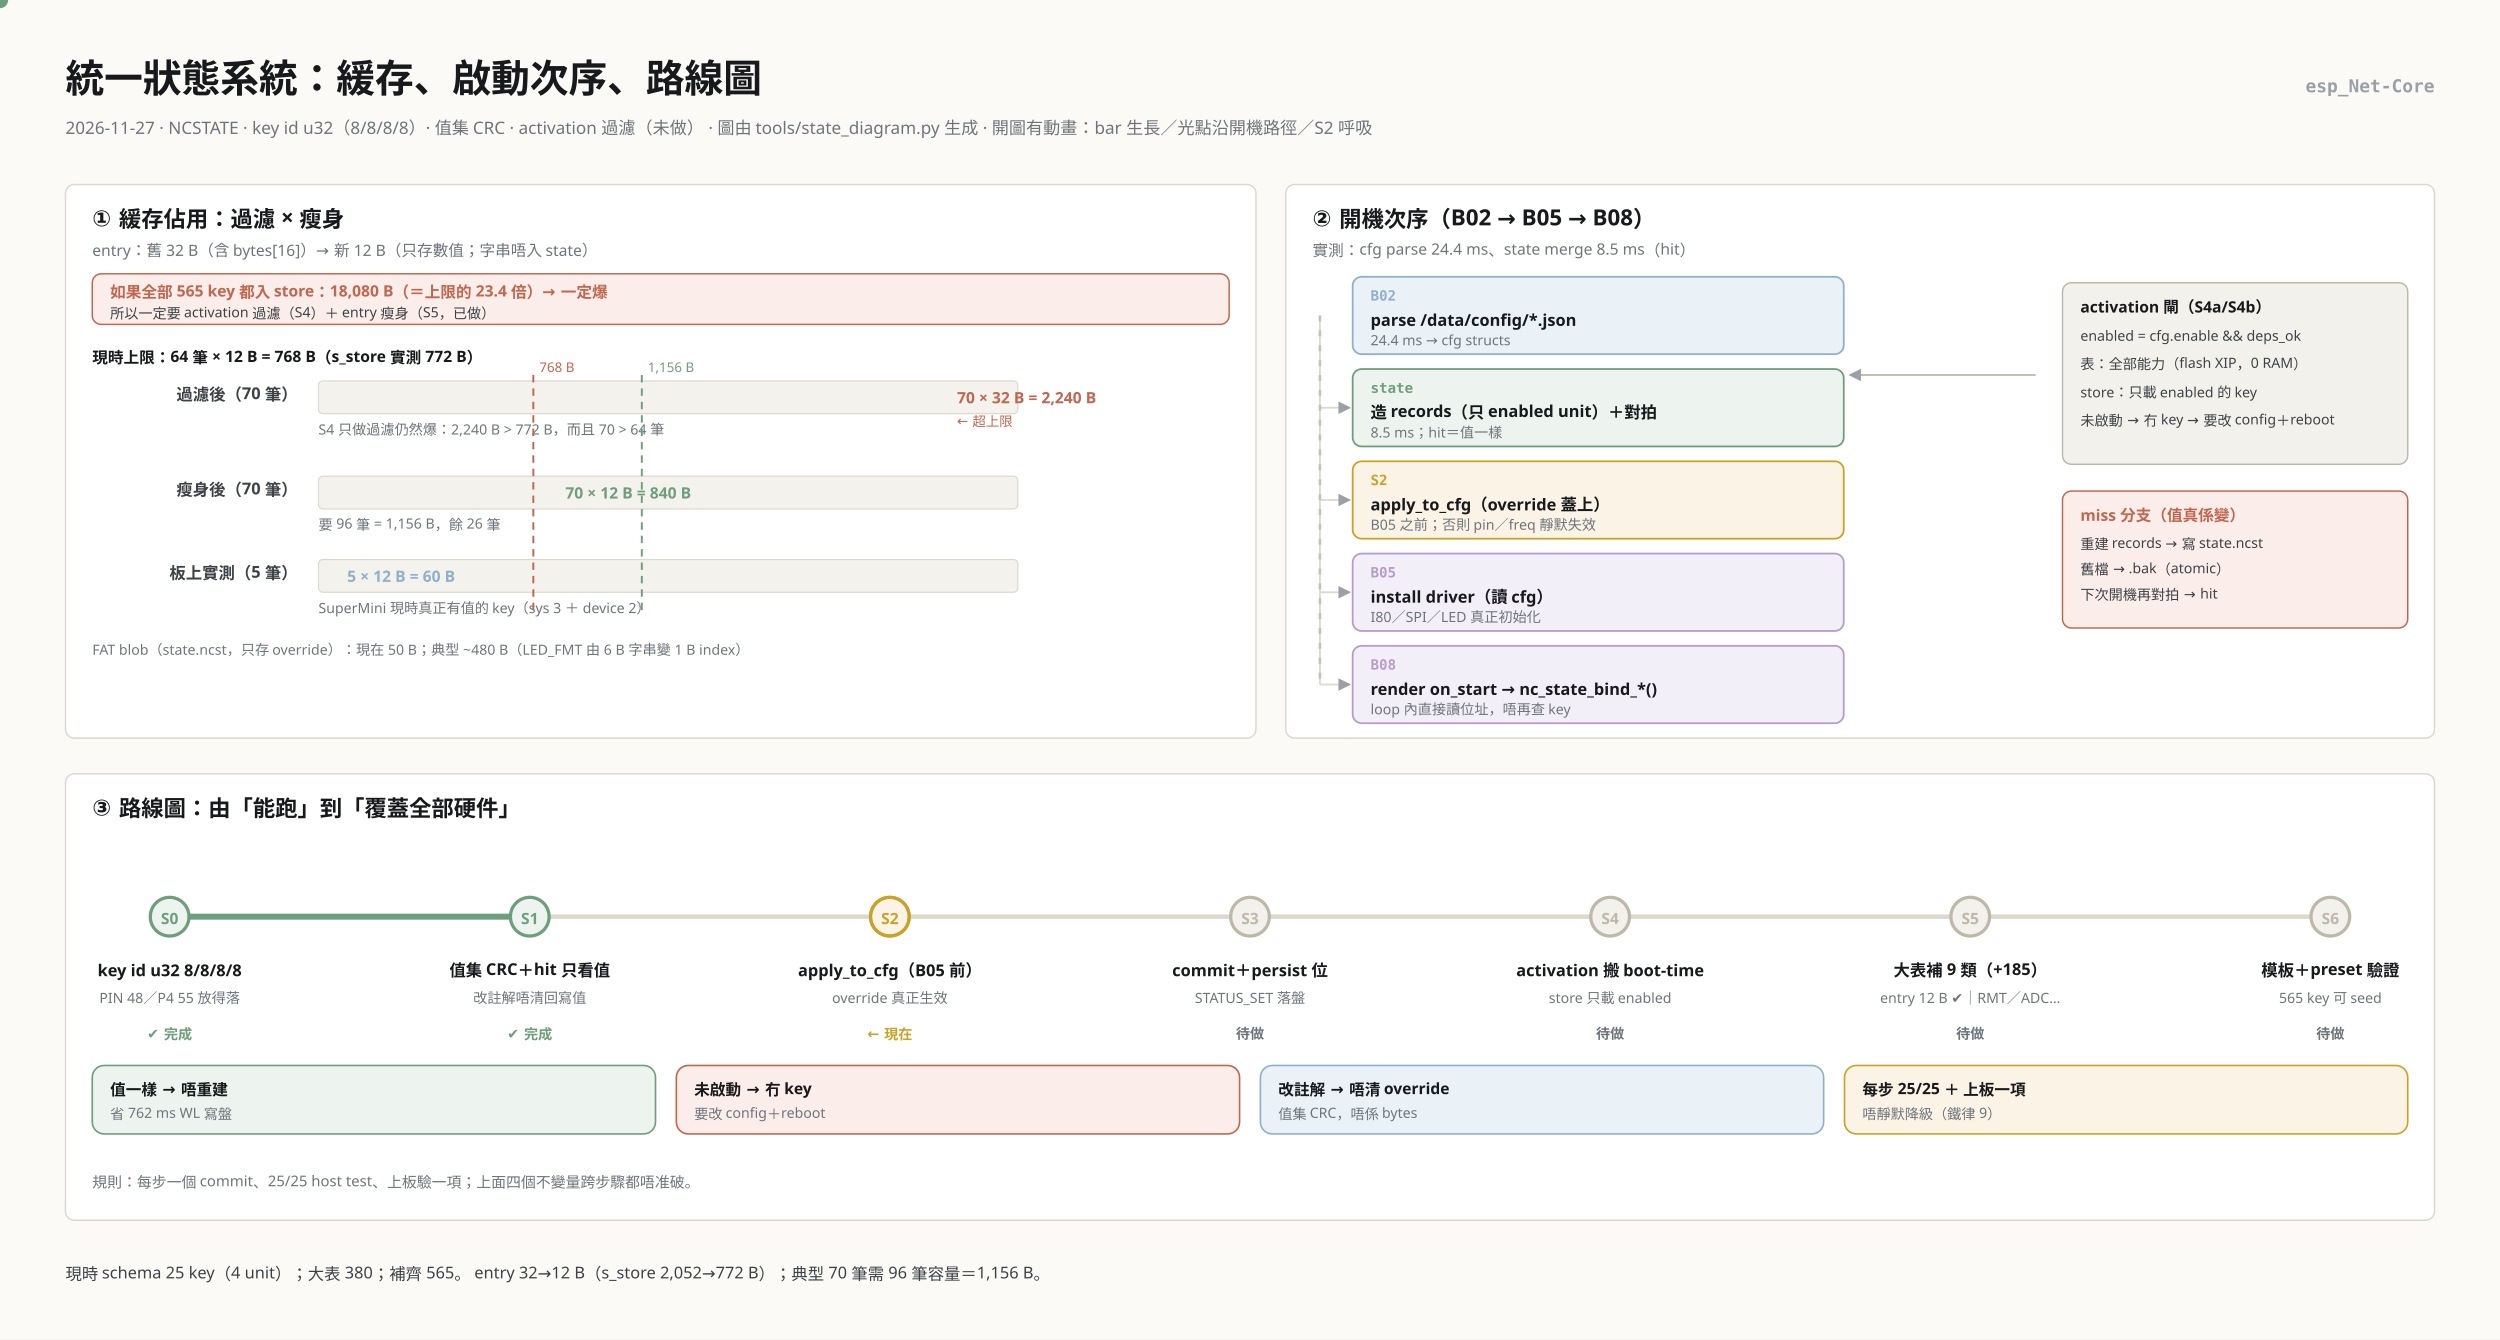
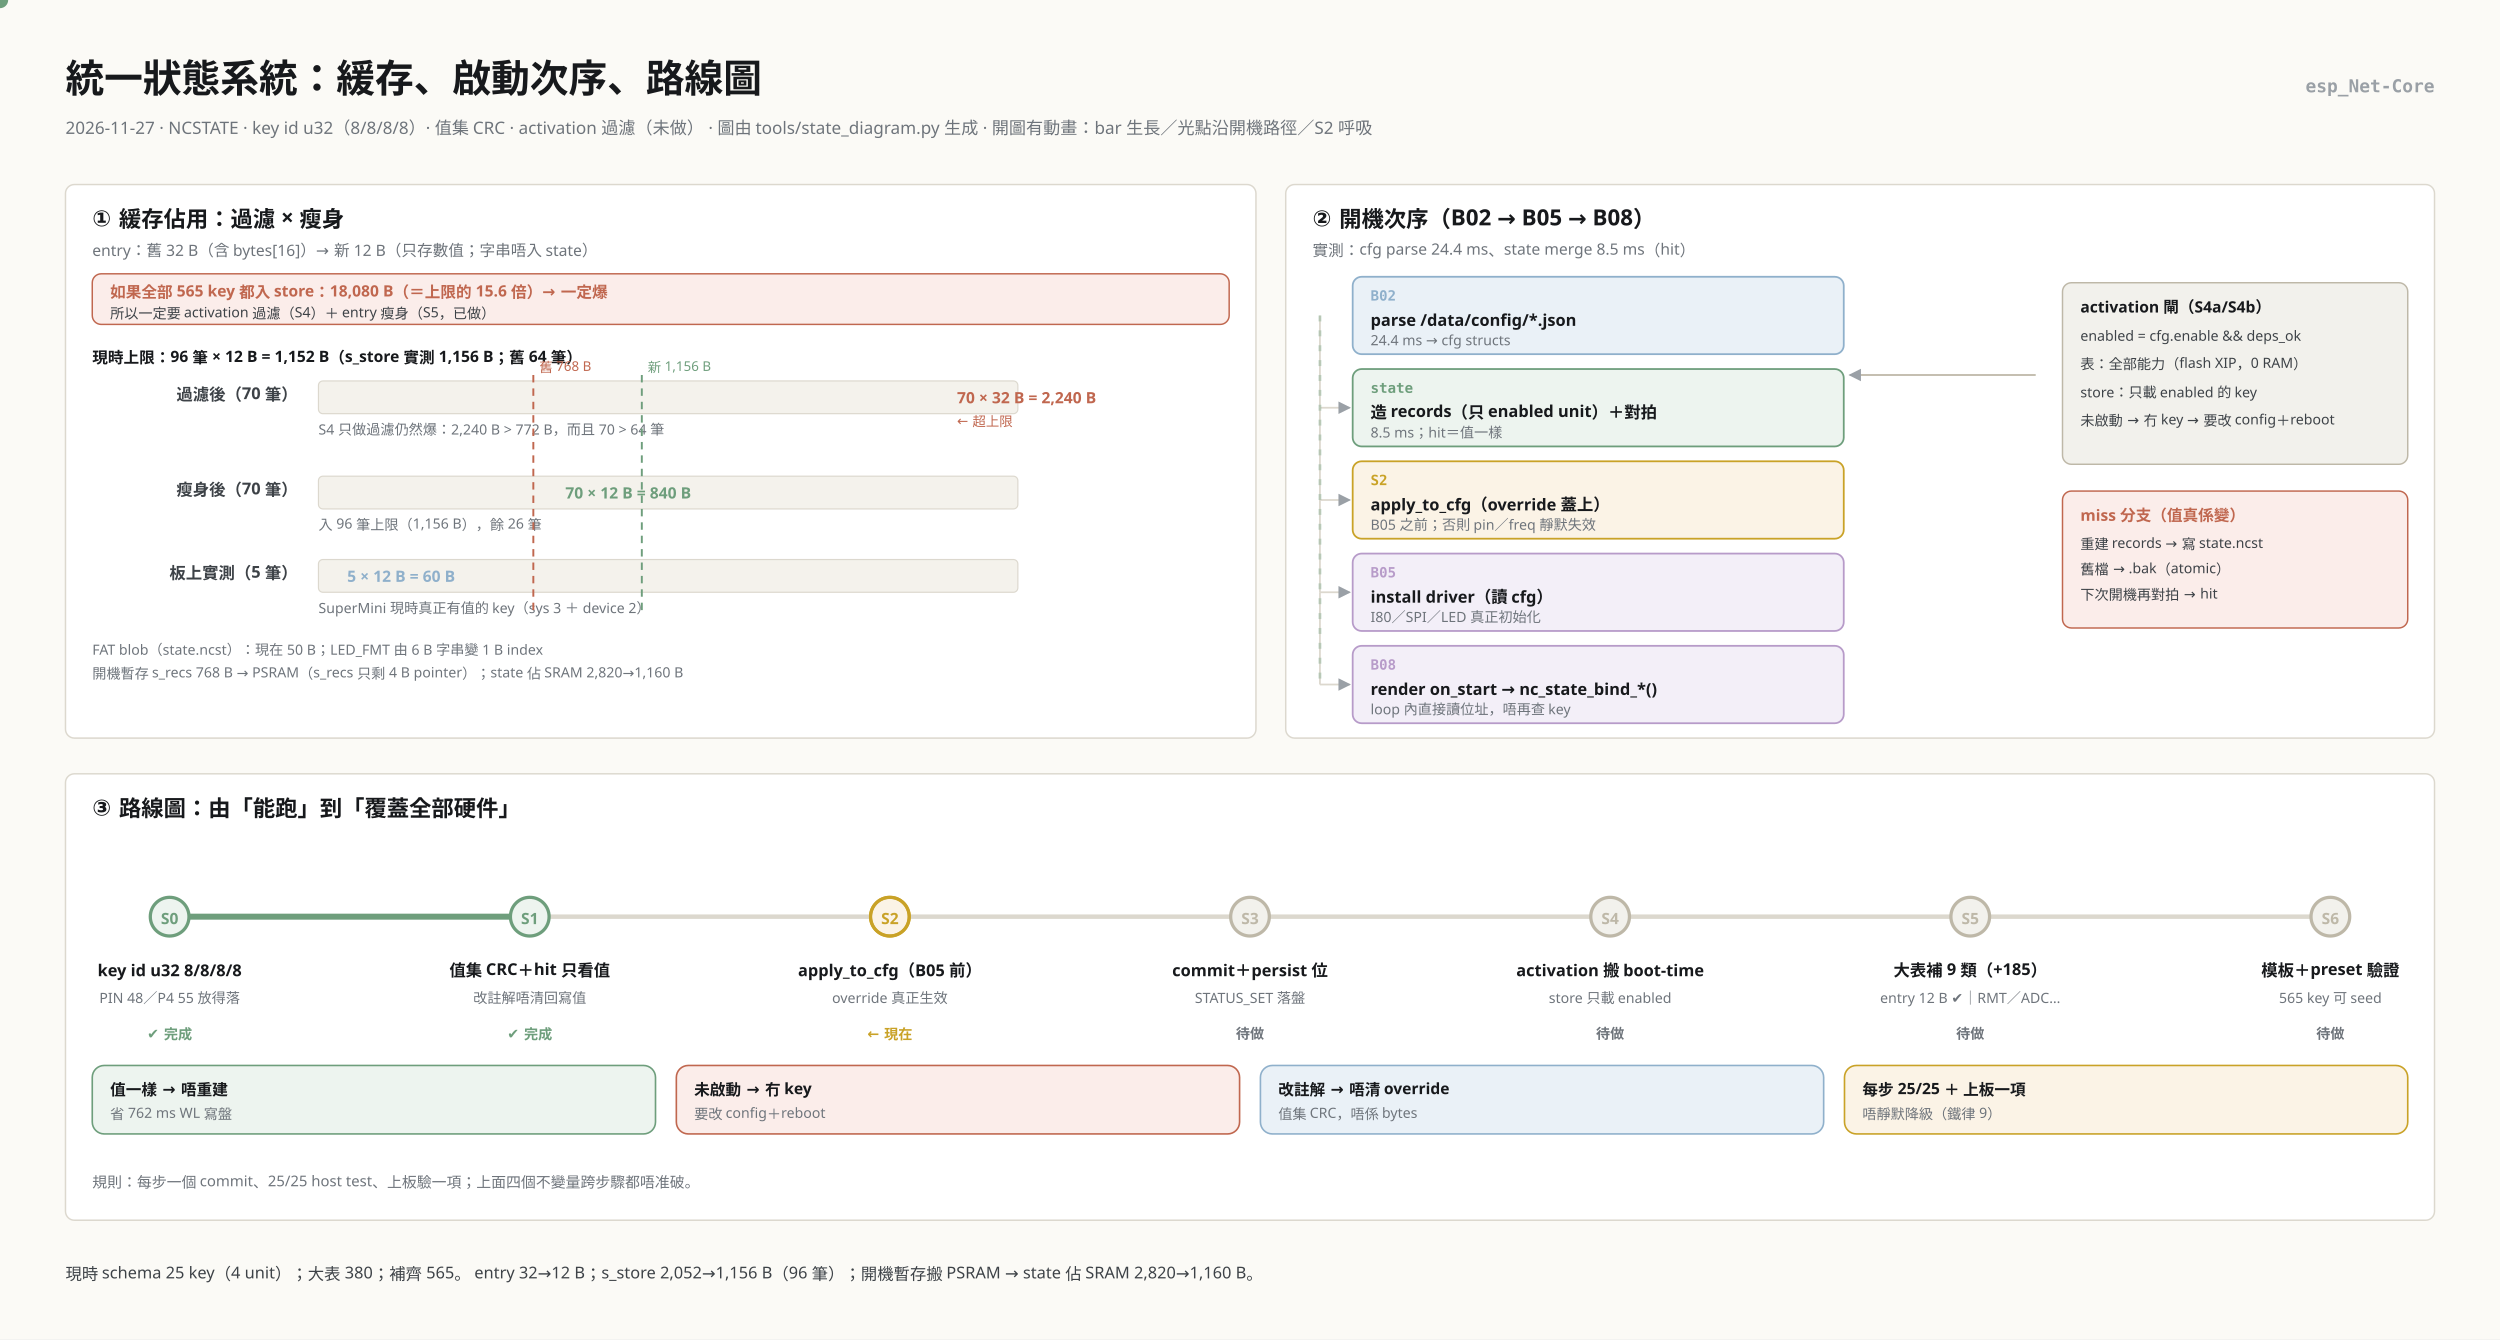
<svg xmlns="http://www.w3.org/2000/svg" xmlns:xlink="http://www.w3.org/1999/xlink" width="1680" height="900" viewBox="0 0 1680 900">
  <defs>
    <marker id="ah" viewBox="0 0 10 10" refX="9" refY="5" markerWidth="7" markerHeight="7" orient="auto-start-reverse">
      <path d="M 0 0 L 10 5 L 0 10 z" fill="#9AA0A6" />
    </marker>
    <marker id="ahg" viewBox="0 0 10 10" refX="9" refY="5" markerWidth="7" markerHeight="7" orient="auto-start-reverse">
      <path d="M 0 0 L 10 5 L 0 10 z" fill="#6E9E7C" />
    </marker>
  </defs>
  <rect x="0.0" y="0.0" width="1680.0" height="900.0" rx="0" fill="#FBFAF6" stroke="#FBFAF6" stroke-width="0" />
  <text x="44.0" y="62.0" font-family="'PingFang TC','Noto Sans TC','Microsoft JhengHei','Segoe UI',sans-serif" font-size="26" font-weight="800" fill="#17191C" text-anchor="start">統一狀態系統：緩存、啟動次序、路線圖</text>
  <text x="44.0" y="90.0" font-family="'PingFang TC','Noto Sans TC','Microsoft JhengHei','Segoe UI',sans-serif" font-size="11.5" font-weight="400" fill="#6E747B" text-anchor="start">2026-11-27 · NCSTATE · key id u32（8/8/8/8）· 值集 CRC · activation 過濾（未做） · 圖由 tools/state_diagram.py 生成 · 開圖有動畫：bar 生長／光點沿開機路徑／S2 呼吸</text>
  <text x="1636.0" y="62.0" font-family="'SF Mono','JetBrains Mono','Consolas',monospace" font-size="12" font-weight="600" fill="#9AA0A6" text-anchor="end">esp_Net-Core</text>
  <rect x="44.0" y="124.0" width="800.0" height="372.0" rx="6" fill="#FFFFFF" stroke="#DCD8CE" stroke-width="1" />
  <text x="62.0" y="152.0" font-family="'PingFang TC','Noto Sans TC','Microsoft JhengHei','Segoe UI',sans-serif" font-size="15" font-weight="700" fill="#17191C" text-anchor="start">① 緩存佔用：過濾 × 瘦身</text>
  <text x="62.0" y="172.0" font-family="'PingFang TC','Noto Sans TC','Microsoft JhengHei','Segoe UI',sans-serif" font-size="10.5" font-weight="400" fill="#6E747B" text-anchor="start">entry：舊 32 B（含 bytes[16]）→ 新 12 B（只存數值；字串唔入 state）</text>
  <rect x="62.0" y="184.0" width="764.0" height="34.0" rx="6" fill="#FBEDEA" stroke="#C0674F" stroke-width="1" />
-   <text x="74.0" y="200.0" font-family="'PingFang TC','Noto Sans TC','Microsoft JhengHei','Segoe UI',sans-serif" font-size="10.5" font-weight="700" fill="#C0674F" text-anchor="start">如果全部 565 key 都入 store：18,080 B（＝上限的 23.4 倍）→ 一定爆</text>
+   <text x="74.0" y="200.0" font-family="'PingFang TC','Noto Sans TC','Microsoft JhengHei','Segoe UI',sans-serif" font-size="10.5" font-weight="700" fill="#C0674F" text-anchor="start">如果全部 565 key 都入 store：18,080 B（＝上限的 15.6 倍）→ 一定爆</text>
  <text x="74.0" y="214.0" font-family="'PingFang TC','Noto Sans TC','Microsoft JhengHei','Segoe UI',sans-serif" font-size="9.5" font-weight="400" fill="#3D4247" text-anchor="start">所以一定要 activation 過濾（S4）＋ entry 瘦身（S5，已做）</text>
-   <text x="62.0" y="244.0" font-family="'PingFang TC','Noto Sans TC','Microsoft JhengHei','Segoe UI',sans-serif" font-size="10.5" font-weight="700" fill="#17191C" text-anchor="start">現時上限：64 筆 × 12 B = 768 B（s_store 實測 772 B）</text>
+   <text x="62.0" y="244.0" font-family="'PingFang TC','Noto Sans TC','Microsoft JhengHei','Segoe UI',sans-serif" font-size="10.5" font-weight="700" fill="#17191C" text-anchor="start">現時上限：96 筆 × 12 B = 1,152 B（s_store 實測 1,156 B；舊 64 筆）</text>
  <text x="200.0" y="269.0" font-family="'PingFang TC','Noto Sans TC','Microsoft JhengHei','Segoe UI',sans-serif" font-size="11" font-weight="600" fill="#3D4247" text-anchor="end">過濾後（70 筆）</text>
  <rect x="214.0" y="256.0" width="470.0" height="22.0" rx="3" fill="#F4F2EC" stroke="#DCD8CE" stroke-width="0.8" />
  <rect x="214.0" y="256.0" width="0" height="22.0" rx="3" fill="#FBEDEA" stroke="#C0674F" stroke-width="1">
    <animate attributeName="width" from="0" to="421.1" dur="1.4s" begin="0.25s" fill="freeze" />
  </rect>
  <text x="643.1" y="271.0" font-family="'PingFang TC','Noto Sans TC','Microsoft JhengHei','Segoe UI',sans-serif" font-size="10.5" font-weight="700" fill="#C0674F" text-anchor="start">70 × 32 B = 2,240 B</text>
  <text x="643.1" y="286.0" font-family="'PingFang TC','Noto Sans TC','Microsoft JhengHei','Segoe UI',sans-serif" font-size="9" font-weight="400" fill="#C0674F" text-anchor="start">← 超上限</text>
  <text x="214.0" y="292.0" font-family="'PingFang TC','Noto Sans TC','Microsoft JhengHei','Segoe UI',sans-serif" font-size="9.5" font-weight="400" fill="#6E747B" text-anchor="start">S4 只做過濾仍然爆：2,240 B &gt; 772 B，而且 70 &gt; 64 筆</text>
  <text x="200.0" y="333.0" font-family="'PingFang TC','Noto Sans TC','Microsoft JhengHei','Segoe UI',sans-serif" font-size="11" font-weight="600" fill="#3D4247" text-anchor="end">瘦身後（70 筆）</text>
  <rect x="214.0" y="320.0" width="470.0" height="22.0" rx="3" fill="#F4F2EC" stroke="#DCD8CE" stroke-width="0.8" />
  <rect x="214.0" y="320.0" width="0" height="22.0" rx="3" fill="#EDF4EF" stroke="#6E9E7C" stroke-width="1">
    <animate attributeName="width" from="0" to="157.9" dur="1.4s" begin="0.55s" fill="freeze" />
  </rect>
  <text x="379.9" y="335.0" font-family="'PingFang TC','Noto Sans TC','Microsoft JhengHei','Segoe UI',sans-serif" font-size="10.5" font-weight="700" fill="#6E9E7C" text-anchor="start">70 × 12 B = 840 B</text>
-   <text x="214.0" y="356.0" font-family="'PingFang TC','Noto Sans TC','Microsoft JhengHei','Segoe UI',sans-serif" font-size="9.5" font-weight="400" fill="#6E747B" text-anchor="start">要 96 筆 = 1,156 B，餘 26 筆</text>
+   <text x="214.0" y="356.0" font-family="'PingFang TC','Noto Sans TC','Microsoft JhengHei','Segoe UI',sans-serif" font-size="9.5" font-weight="400" fill="#6E747B" text-anchor="start">入 96 筆上限（1,156 B），餘 26 筆</text>
  <text x="200.0" y="389.0" font-family="'PingFang TC','Noto Sans TC','Microsoft JhengHei','Segoe UI',sans-serif" font-size="11" font-weight="600" fill="#3D4247" text-anchor="end">板上實測（5 筆）</text>
  <rect x="214.0" y="376.0" width="470.0" height="22.0" rx="3" fill="#F4F2EC" stroke="#DCD8CE" stroke-width="0.8" />
  <rect x="214.0" y="376.0" width="0" height="22.0" rx="3" fill="#EAF1F7" stroke="#8FB0CB" stroke-width="1">
    <animate attributeName="width" from="0" to="11.3" dur="1.4s" begin="0.85s" fill="freeze" />
  </rect>
  <text x="233.3" y="391.0" font-family="'PingFang TC','Noto Sans TC','Microsoft JhengHei','Segoe UI',sans-serif" font-size="10.5" font-weight="700" fill="#8FB0CB" text-anchor="start">5 × 12 B = 60 B</text>
  <text x="214.0" y="412.0" font-family="'PingFang TC','Noto Sans TC','Microsoft JhengHei','Segoe UI',sans-serif" font-size="9.5" font-weight="400" fill="#6E747B" text-anchor="start">SuperMini 現時真正有值的 key（sys 3 ＋ device 2）</text>
  <line x1="358.4" y1="252" x2="358.4" y2="410" stroke="#C0674F" stroke-width="1.3" stroke-dasharray="5 4">
    <animate attributeName="opacity" values="1;0.4;1" dur="2.8s" repeatCount="indefinite" />
  </line>
-   <text x="362.4" y="250.0" font-family="'PingFang TC','Noto Sans TC','Microsoft JhengHei','Segoe UI',sans-serif" font-size="9" font-weight="400" fill="#C0674F" text-anchor="start">768 B</text>
+   <text x="362.4" y="250.0" font-family="'PingFang TC','Noto Sans TC','Microsoft JhengHei','Segoe UI',sans-serif" font-size="9" font-weight="400" fill="#C0674F" text-anchor="start">舊 768 B</text>
  <line x1="431.3" y1="252" x2="431.3" y2="410" stroke="#6E9E7C" stroke-width="1.3" stroke-dasharray="5 4">
    <animate attributeName="opacity" values="1;0.4;1" dur="2.8s" repeatCount="indefinite" />
  </line>
-   <text x="435.3" y="250.0" font-family="'PingFang TC','Noto Sans TC','Microsoft JhengHei','Segoe UI',sans-serif" font-size="9" font-weight="400" fill="#6E9E7C" text-anchor="start">1,156 B</text>
-   <text x="62.0" y="440.0" font-family="'PingFang TC','Noto Sans TC','Microsoft JhengHei','Segoe UI',sans-serif" font-size="9.5" font-weight="400" fill="#6E747B" text-anchor="start">FAT blob（state.ncst，只存 override）：現在 50 B；典型 ~480 B（LED_FMT 由 6 B 字串變 1 B index）</text>
+   <text x="435.3" y="250.0" font-family="'PingFang TC','Noto Sans TC','Microsoft JhengHei','Segoe UI',sans-serif" font-size="9" font-weight="400" fill="#6E9E7C" text-anchor="start">新 1,156 B</text>
+   <text x="62.0" y="440.0" font-family="'PingFang TC','Noto Sans TC','Microsoft JhengHei','Segoe UI',sans-serif" font-size="9.5" font-weight="400" fill="#6E747B" text-anchor="start">FAT blob（state.ncst）：現在 50 B；LED_FMT 由 6 B 字串變 1 B index</text>
+   <text x="62.0" y="456.0" font-family="'PingFang TC','Noto Sans TC','Microsoft JhengHei','Segoe UI',sans-serif" font-size="9.5" font-weight="400" fill="#6E747B" text-anchor="start">開機暫存 s_recs 768 B → PSRAM（s_recs 只剩 4 B pointer）；state 佔 SRAM 2,820→1,160 B</text>
  <rect x="864.0" y="124.0" width="772.0" height="372.0" rx="6" fill="#FFFFFF" stroke="#DCD8CE" stroke-width="1" />
  <text x="882.0" y="152.0" font-family="'PingFang TC','Noto Sans TC','Microsoft JhengHei','Segoe UI',sans-serif" font-size="15" font-weight="700" fill="#17191C" text-anchor="start">② 開機次序（B02 → B05 → B08）</text>
  <text x="882.0" y="172.0" font-family="'PingFang TC','Noto Sans TC','Microsoft JhengHei','Segoe UI',sans-serif" font-size="10.5" font-weight="400" fill="#6E747B" text-anchor="start">實測：cfg parse 24.4 ms、state merge 8.5 ms（hit）</text>
  <rect x="909.0" y="186.0" width="330.0" height="52.0" rx="6" fill="#EAF1F7" stroke="#8FB0CB" stroke-width="1.2" />
  <text x="921.0" y="202.0" font-family="'SF Mono','JetBrains Mono','Consolas',monospace" font-size="9.5" font-weight="700" fill="#8FB0CB" text-anchor="start">B02</text>
  <text x="921.0" y="219.0" font-family="'PingFang TC','Noto Sans TC','Microsoft JhengHei','Segoe UI',sans-serif" font-size="11" font-weight="600" fill="#17191C" text-anchor="start">parse /data/config/*.json</text>
  <text x="921.0" y="232.0" font-family="'PingFang TC','Noto Sans TC','Microsoft JhengHei','Segoe UI',sans-serif" font-size="9.5" font-weight="400" fill="#6E747B" text-anchor="start">24.4 ms → cfg structs</text>
  <rect x="909.0" y="248.0" width="330.0" height="52.0" rx="6" fill="#EDF4EF" stroke="#6E9E7C" stroke-width="1.2" />
  <text x="921.0" y="264.0" font-family="'SF Mono','JetBrains Mono','Consolas',monospace" font-size="9.5" font-weight="700" fill="#6E9E7C" text-anchor="start">state</text>
  <text x="921.0" y="281.0" font-family="'PingFang TC','Noto Sans TC','Microsoft JhengHei','Segoe UI',sans-serif" font-size="11" font-weight="600" fill="#17191C" text-anchor="start">造 records（只 enabled unit）＋對拍</text>
  <text x="921.0" y="294.0" font-family="'PingFang TC','Noto Sans TC','Microsoft JhengHei','Segoe UI',sans-serif" font-size="9.5" font-weight="400" fill="#6E747B" text-anchor="start">8.5 ms；hit＝值一樣</text>
  <rect x="909.0" y="310.0" width="330.0" height="52.0" rx="6" fill="#FBF3E6" stroke="#C9A227" stroke-width="1.2" />
  <text x="921.0" y="326.0" font-family="'SF Mono','JetBrains Mono','Consolas',monospace" font-size="9.5" font-weight="700" fill="#C9A227" text-anchor="start">S2</text>
  <text x="921.0" y="343.0" font-family="'PingFang TC','Noto Sans TC','Microsoft JhengHei','Segoe UI',sans-serif" font-size="11" font-weight="600" fill="#17191C" text-anchor="start">apply_to_cfg（override 蓋上）</text>
  <text x="921.0" y="356.0" font-family="'PingFang TC','Noto Sans TC','Microsoft JhengHei','Segoe UI',sans-serif" font-size="9.5" font-weight="400" fill="#6E747B" text-anchor="start">B05 之前；否則 pin／freq 靜默失效</text>
  <rect x="909.0" y="372.0" width="330.0" height="52.0" rx="6" fill="#F3EFF8" stroke="#B79BC9" stroke-width="1.2" />
  <text x="921.0" y="388.0" font-family="'SF Mono','JetBrains Mono','Consolas',monospace" font-size="9.5" font-weight="700" fill="#B79BC9" text-anchor="start">B05</text>
  <text x="921.0" y="405.0" font-family="'PingFang TC','Noto Sans TC','Microsoft JhengHei','Segoe UI',sans-serif" font-size="11" font-weight="600" fill="#17191C" text-anchor="start">install driver（讀 cfg）</text>
  <text x="921.0" y="418.0" font-family="'PingFang TC','Noto Sans TC','Microsoft JhengHei','Segoe UI',sans-serif" font-size="9.5" font-weight="400" fill="#6E747B" text-anchor="start">I80／SPI／LED 真正初始化</text>
  <rect x="909.0" y="434.0" width="330.0" height="52.0" rx="6" fill="#F3EFF8" stroke="#B79BC9" stroke-width="1.2" />
  <text x="921.0" y="450.0" font-family="'SF Mono','JetBrains Mono','Consolas',monospace" font-size="9.5" font-weight="700" fill="#B79BC9" text-anchor="start">B08</text>
  <text x="921.0" y="467.0" font-family="'PingFang TC','Noto Sans TC','Microsoft JhengHei','Segoe UI',sans-serif" font-size="11" font-weight="600" fill="#17191C" text-anchor="start">render on_start → nc_state_bind_*()</text>
  <text x="921.0" y="480.0" font-family="'PingFang TC','Noto Sans TC','Microsoft JhengHei','Segoe UI',sans-serif" font-size="9.5" font-weight="400" fill="#6E747B" text-anchor="start">loop 內直接讀位址，唔再查 key</text>
  <path d="M 887.0 212.0 L 887.0 274.0" fill="none" stroke="#DCD8CE" stroke-width="1.2" />
  <path d="M 887.0 274.0 L 907.0 274.0" fill="none" stroke="#DCD8CE" stroke-width="1.2" marker-end="url(#ah)" />
  <path d="M 887.0 274.0 L 887.0 336.0" fill="none" stroke="#DCD8CE" stroke-width="1.2" />
  <path d="M 887.0 336.0 L 907.0 336.0" fill="none" stroke="#DCD8CE" stroke-width="1.2" marker-end="url(#ah)" />
  <path d="M 887.0 336.0 L 887.0 398.0" fill="none" stroke="#DCD8CE" stroke-width="1.2" />
  <path d="M 887.0 398.0 L 907.0 398.0" fill="none" stroke="#DCD8CE" stroke-width="1.2" marker-end="url(#ah)" />
  <path d="M 887.0 398.0 L 887.0 460.0" fill="none" stroke="#DCD8CE" stroke-width="1.2" />
  <path d="M 887.0 460.0 L 907.0 460.0" fill="none" stroke="#DCD8CE" stroke-width="1.2" marker-end="url(#ah)" />
  <path id="bootpath" d="M 887.0 212.0 L 887.0 460.0" fill="none" stroke="#6E9E7C" stroke-opacity="0.35" stroke-width="2" stroke-dasharray="4 6">
    <animate attributeName="stroke-dashoffset" from="0" to="-40" dur="1.1s" repeatCount="indefinite" />
  </path>
  <circle r="5.5" fill="#6E9E7C">
    <animateMotion dur="5.5s" repeatCount="indefinite">
      <mpath xlink:href="#bootpath" />
    </animateMotion>
  </circle>
  <rect x="1386.0" y="190.0" width="232.0" height="122.0" rx="6" fill="#F2F1EC" stroke="#BEB8A8" stroke-width="1" />
  <text x="1398.0" y="210.0" font-family="'PingFang TC','Noto Sans TC','Microsoft JhengHei','Segoe UI',sans-serif" font-size="10.5" font-weight="700" fill="#17191C" text-anchor="start">activation 閘（S4a/S4b）</text>
  <text x="1398.0" y="229.0" font-family="'PingFang TC','Noto Sans TC','Microsoft JhengHei','Segoe UI',sans-serif" font-size="9.5" font-weight="400" fill="#3D4247" text-anchor="start">enabled = cfg.enable &amp;&amp; deps_ok</text>
  <text x="1398.0" y="248.0" font-family="'PingFang TC','Noto Sans TC','Microsoft JhengHei','Segoe UI',sans-serif" font-size="9.5" font-weight="400" fill="#3D4247" text-anchor="start">表：全部能力（flash XIP，0 RAM）</text>
  <text x="1398.0" y="267.0" font-family="'PingFang TC','Noto Sans TC','Microsoft JhengHei','Segoe UI',sans-serif" font-size="9.5" font-weight="400" fill="#3D4247" text-anchor="start">store：只載 enabled 的 key</text>
  <text x="1398.0" y="286.0" font-family="'PingFang TC','Noto Sans TC','Microsoft JhengHei','Segoe UI',sans-serif" font-size="9.5" font-weight="400" fill="#3D4247" text-anchor="start">未啟動 → 冇 key → 要改 config＋reboot</text>
  <path d="M 1368.0 252.0 L 1243.0 252.0" fill="none" stroke="#BEB8A8" stroke-width="1.2" marker-end="url(#ah)" />
  <rect x="1386.0" y="330.0" width="232.0" height="92.0" rx="6" fill="#FBEDEA" stroke="#C0674F" stroke-width="1" />
  <text x="1398.0" y="350.0" font-family="'PingFang TC','Noto Sans TC','Microsoft JhengHei','Segoe UI',sans-serif" font-size="10.5" font-weight="700" fill="#C0674F" text-anchor="start">miss 分支（值真係變）</text>
  <text x="1398.0" y="369.0" font-family="'PingFang TC','Noto Sans TC','Microsoft JhengHei','Segoe UI',sans-serif" font-size="9.5" font-weight="400" fill="#3D4247" text-anchor="start">重建 records → 寫 state.ncst</text>
  <text x="1398.0" y="386.0" font-family="'PingFang TC','Noto Sans TC','Microsoft JhengHei','Segoe UI',sans-serif" font-size="9.5" font-weight="400" fill="#3D4247" text-anchor="start">舊檔 → .bak（atomic）</text>
  <text x="1398.0" y="403.0" font-family="'PingFang TC','Noto Sans TC','Microsoft JhengHei','Segoe UI',sans-serif" font-size="9.5" font-weight="400" fill="#3D4247" text-anchor="start">下次開機再對拍 → hit</text>
  <rect x="44.0" y="520.0" width="1592.0" height="300.0" rx="6" fill="#FFFFFF" stroke="#DCD8CE" stroke-width="1" />
  <text x="62.0" y="548.0" font-family="'PingFang TC','Noto Sans TC','Microsoft JhengHei','Segoe UI',sans-serif" font-size="15" font-weight="700" fill="#17191C" text-anchor="start">③ 路線圖：由「能跑」到「覆蓋全部硬件」</text>
  <line x1="114.0" y1="616" x2="1566.0" y2="616" stroke="#DCD8CE" stroke-width="3" />
  <line x1="114.0" y1="616" x2="356.0" y2="616" stroke="#6E9E7C" stroke-width="4" stroke-linecap="round">
    <animate attributeName="x2" from="114.0" to="356.0" dur="1.6s" fill="freeze" />
  </line>
  <circle cx="114.0" cy="616" r="13" fill="#EDF4EF" stroke="#6E9E7C" stroke-width="2.2" />
  <text x="114.0" y="621.0" font-family="'PingFang TC','Noto Sans TC','Microsoft JhengHei','Segoe UI',sans-serif" font-size="10.5" font-weight="700" fill="#6E9E7C" text-anchor="middle">S0</text>
  <text x="114.0" y="656.0" font-family="'PingFang TC','Noto Sans TC','Microsoft JhengHei','Segoe UI',sans-serif" font-size="11" font-weight="600" fill="#17191C" text-anchor="middle">key id u32 8/8/8/8</text>
  <text x="114.0" y="674.0" font-family="'PingFang TC','Noto Sans TC','Microsoft JhengHei','Segoe UI',sans-serif" font-size="9.5" font-weight="400" fill="#6E747B" text-anchor="middle">PIN 48／P4 55 放得落</text>
  <text x="114.0" y="698.0" font-family="'PingFang TC','Noto Sans TC','Microsoft JhengHei','Segoe UI',sans-serif" font-size="9.5" font-weight="700" fill="#6E9E7C" text-anchor="middle">✔ 完成</text>
  <circle cx="356.0" cy="616" r="13" fill="#EDF4EF" stroke="#6E9E7C" stroke-width="2.2" />
  <text x="356.0" y="621.0" font-family="'PingFang TC','Noto Sans TC','Microsoft JhengHei','Segoe UI',sans-serif" font-size="10.5" font-weight="700" fill="#6E9E7C" text-anchor="middle">S1</text>
  <text x="356.0" y="656.0" font-family="'PingFang TC','Noto Sans TC','Microsoft JhengHei','Segoe UI',sans-serif" font-size="11" font-weight="600" fill="#17191C" text-anchor="middle">值集 CRC＋hit 只看值</text>
  <text x="356.0" y="674.0" font-family="'PingFang TC','Noto Sans TC','Microsoft JhengHei','Segoe UI',sans-serif" font-size="9.5" font-weight="400" fill="#6E747B" text-anchor="middle">改註解唔清回寫值</text>
  <text x="356.0" y="698.0" font-family="'PingFang TC','Noto Sans TC','Microsoft JhengHei','Segoe UI',sans-serif" font-size="9.5" font-weight="700" fill="#6E9E7C" text-anchor="middle">✔ 完成</text>
  <circle cx="598.0" cy="616" r="13" fill="#FBF3E6" stroke="#C9A227" stroke-width="2.2" />
  <circle cx="598.0" cy="616" r="13" fill="none" stroke="#C9A227" stroke-width="2">
    <animate attributeName="r" values="13;20;13" dur="2.2s" repeatCount="indefinite" />
    <animate attributeName="opacity" values="0.9;0;0.9" dur="2.2s" repeatCount="indefinite" />
  </circle>
  <text x="598.0" y="621.0" font-family="'PingFang TC','Noto Sans TC','Microsoft JhengHei','Segoe UI',sans-serif" font-size="10.5" font-weight="700" fill="#C9A227" text-anchor="middle">S2</text>
  <text x="598.0" y="656.0" font-family="'PingFang TC','Noto Sans TC','Microsoft JhengHei','Segoe UI',sans-serif" font-size="11" font-weight="600" fill="#17191C" text-anchor="middle">apply_to_cfg（B05 前）</text>
  <text x="598.0" y="674.0" font-family="'PingFang TC','Noto Sans TC','Microsoft JhengHei','Segoe UI',sans-serif" font-size="9.5" font-weight="400" fill="#6E747B" text-anchor="middle">override 真正生效</text>
  <text x="598.0" y="698.0" font-family="'PingFang TC','Noto Sans TC','Microsoft JhengHei','Segoe UI',sans-serif" font-size="9.5" font-weight="700" fill="#C9A227" text-anchor="middle">← 現在</text>
  <circle cx="840.0" cy="616" r="13" fill="#F2F1EC" stroke="#BEB8A8" stroke-width="2.2" />
  <text x="840.0" y="621.0" font-family="'PingFang TC','Noto Sans TC','Microsoft JhengHei','Segoe UI',sans-serif" font-size="10.5" font-weight="700" fill="#BEB8A8" text-anchor="middle">S3</text>
  <text x="840.0" y="656.0" font-family="'PingFang TC','Noto Sans TC','Microsoft JhengHei','Segoe UI',sans-serif" font-size="11" font-weight="600" fill="#17191C" text-anchor="middle">commit＋persist 位</text>
  <text x="840.0" y="674.0" font-family="'PingFang TC','Noto Sans TC','Microsoft JhengHei','Segoe UI',sans-serif" font-size="9.5" font-weight="400" fill="#6E747B" text-anchor="middle">STATUS_SET 落盤</text>
  <text x="840.0" y="698.0" font-family="'PingFang TC','Noto Sans TC','Microsoft JhengHei','Segoe UI',sans-serif" font-size="9.5" font-weight="700" fill="#6E747B" text-anchor="middle">待做</text>
  <circle cx="1082.0" cy="616" r="13" fill="#F2F1EC" stroke="#BEB8A8" stroke-width="2.2" />
  <text x="1082.0" y="621.0" font-family="'PingFang TC','Noto Sans TC','Microsoft JhengHei','Segoe UI',sans-serif" font-size="10.5" font-weight="700" fill="#BEB8A8" text-anchor="middle">S4</text>
  <text x="1082.0" y="656.0" font-family="'PingFang TC','Noto Sans TC','Microsoft JhengHei','Segoe UI',sans-serif" font-size="11" font-weight="600" fill="#17191C" text-anchor="middle">activation 搬 boot-time</text>
  <text x="1082.0" y="674.0" font-family="'PingFang TC','Noto Sans TC','Microsoft JhengHei','Segoe UI',sans-serif" font-size="9.5" font-weight="400" fill="#6E747B" text-anchor="middle">store 只載 enabled</text>
  <text x="1082.0" y="698.0" font-family="'PingFang TC','Noto Sans TC','Microsoft JhengHei','Segoe UI',sans-serif" font-size="9.5" font-weight="700" fill="#6E747B" text-anchor="middle">待做</text>
  <circle cx="1324.0" cy="616" r="13" fill="#F2F1EC" stroke="#BEB8A8" stroke-width="2.2" />
  <text x="1324.0" y="621.0" font-family="'PingFang TC','Noto Sans TC','Microsoft JhengHei','Segoe UI',sans-serif" font-size="10.5" font-weight="700" fill="#BEB8A8" text-anchor="middle">S5</text>
  <text x="1324.0" y="656.0" font-family="'PingFang TC','Noto Sans TC','Microsoft JhengHei','Segoe UI',sans-serif" font-size="11" font-weight="600" fill="#17191C" text-anchor="middle">大表補 9 類（+185）</text>
  <text x="1324.0" y="674.0" font-family="'PingFang TC','Noto Sans TC','Microsoft JhengHei','Segoe UI',sans-serif" font-size="9.5" font-weight="400" fill="#6E747B" text-anchor="middle">entry 12 B ✔｜RMT／ADC…</text>
  <text x="1324.0" y="698.0" font-family="'PingFang TC','Noto Sans TC','Microsoft JhengHei','Segoe UI',sans-serif" font-size="9.5" font-weight="700" fill="#6E747B" text-anchor="middle">待做</text>
  <circle cx="1566.0" cy="616" r="13" fill="#F2F1EC" stroke="#BEB8A8" stroke-width="2.2" />
  <text x="1566.0" y="621.0" font-family="'PingFang TC','Noto Sans TC','Microsoft JhengHei','Segoe UI',sans-serif" font-size="10.5" font-weight="700" fill="#BEB8A8" text-anchor="middle">S6</text>
  <text x="1566.0" y="656.0" font-family="'PingFang TC','Noto Sans TC','Microsoft JhengHei','Segoe UI',sans-serif" font-size="11" font-weight="600" fill="#17191C" text-anchor="middle">模板＋preset 驗證</text>
  <text x="1566.0" y="674.0" font-family="'PingFang TC','Noto Sans TC','Microsoft JhengHei','Segoe UI',sans-serif" font-size="9.5" font-weight="400" fill="#6E747B" text-anchor="middle">565 key 可 seed</text>
  <text x="1566.0" y="698.0" font-family="'PingFang TC','Noto Sans TC','Microsoft JhengHei','Segoe UI',sans-serif" font-size="9.5" font-weight="700" fill="#6E747B" text-anchor="middle">待做</text>
  <rect x="62.0" y="716.0" width="378.5" height="46.0" rx="8" fill="#EDF4EF" stroke="#6E9E7C" stroke-width="1.1" />
  <text x="74.0" y="736.0" font-family="'PingFang TC','Noto Sans TC','Microsoft JhengHei','Segoe UI',sans-serif" font-size="10.5" font-weight="700" fill="#17191C" text-anchor="start">值一樣 → 唔重建</text>
  <text x="74.0" y="752.0" font-family="'PingFang TC','Noto Sans TC','Microsoft JhengHei','Segoe UI',sans-serif" font-size="9.5" font-weight="400" fill="#6E747B" text-anchor="start">省 762 ms WL 寫盤</text>
  <rect x="454.5" y="716.0" width="378.5" height="46.0" rx="8" fill="#FBEDEA" stroke="#C0674F" stroke-width="1.1" />
  <text x="466.5" y="736.0" font-family="'PingFang TC','Noto Sans TC','Microsoft JhengHei','Segoe UI',sans-serif" font-size="10.5" font-weight="700" fill="#17191C" text-anchor="start">未啟動 → 冇 key</text>
  <text x="466.5" y="752.0" font-family="'PingFang TC','Noto Sans TC','Microsoft JhengHei','Segoe UI',sans-serif" font-size="9.5" font-weight="400" fill="#6E747B" text-anchor="start">要改 config＋reboot</text>
  <rect x="847.0" y="716.0" width="378.5" height="46.0" rx="8" fill="#EAF1F7" stroke="#8FB0CB" stroke-width="1.1" />
  <text x="859.0" y="736.0" font-family="'PingFang TC','Noto Sans TC','Microsoft JhengHei','Segoe UI',sans-serif" font-size="10.5" font-weight="700" fill="#17191C" text-anchor="start">改註解 → 唔清 override</text>
  <text x="859.0" y="752.0" font-family="'PingFang TC','Noto Sans TC','Microsoft JhengHei','Segoe UI',sans-serif" font-size="9.5" font-weight="400" fill="#6E747B" text-anchor="start">值集 CRC，唔係 bytes</text>
  <rect x="1239.5" y="716.0" width="378.5" height="46.0" rx="8" fill="#FBF3E6" stroke="#C9A227" stroke-width="1.1" />
  <text x="1251.5" y="736.0" font-family="'PingFang TC','Noto Sans TC','Microsoft JhengHei','Segoe UI',sans-serif" font-size="10.5" font-weight="700" fill="#17191C" text-anchor="start">每步 25/25 ＋ 上板一項</text>
  <text x="1251.5" y="752.0" font-family="'PingFang TC','Noto Sans TC','Microsoft JhengHei','Segoe UI',sans-serif" font-size="9.5" font-weight="400" fill="#6E747B" text-anchor="start">唔靜默降級（鐵律 9）</text>
  <text x="62.0" y="798.0" font-family="'PingFang TC','Noto Sans TC','Microsoft JhengHei','Segoe UI',sans-serif" font-size="10" font-weight="400" fill="#6E747B" text-anchor="start">規則：每步一個 commit、25/25 host test、上板驗一項；上面四個不變量跨步驟都唔准破。</text>
-   <text x="44.0" y="860.0" font-family="'PingFang TC','Noto Sans TC','Microsoft JhengHei','Segoe UI',sans-serif" font-size="11" font-weight="400" fill="#3D4247" text-anchor="start">現時 schema 25 key（4 unit）；大表 380；補齊 565。 entry 32→12 B（s_store 2,052→772 B）；典型 70 筆需 96 筆容量＝1,156 B。</text>
+   <text x="44.0" y="860.0" font-family="'PingFang TC','Noto Sans TC','Microsoft JhengHei','Segoe UI',sans-serif" font-size="11" font-weight="400" fill="#3D4247" text-anchor="start">現時 schema 25 key（4 unit）；大表 380；補齊 565。 entry 32→12 B；s_store 2,052→1,156 B（96 筆）；開機暫存搬 PSRAM → state 佔 SRAM 2,820→1,160 B。</text>
</svg>
